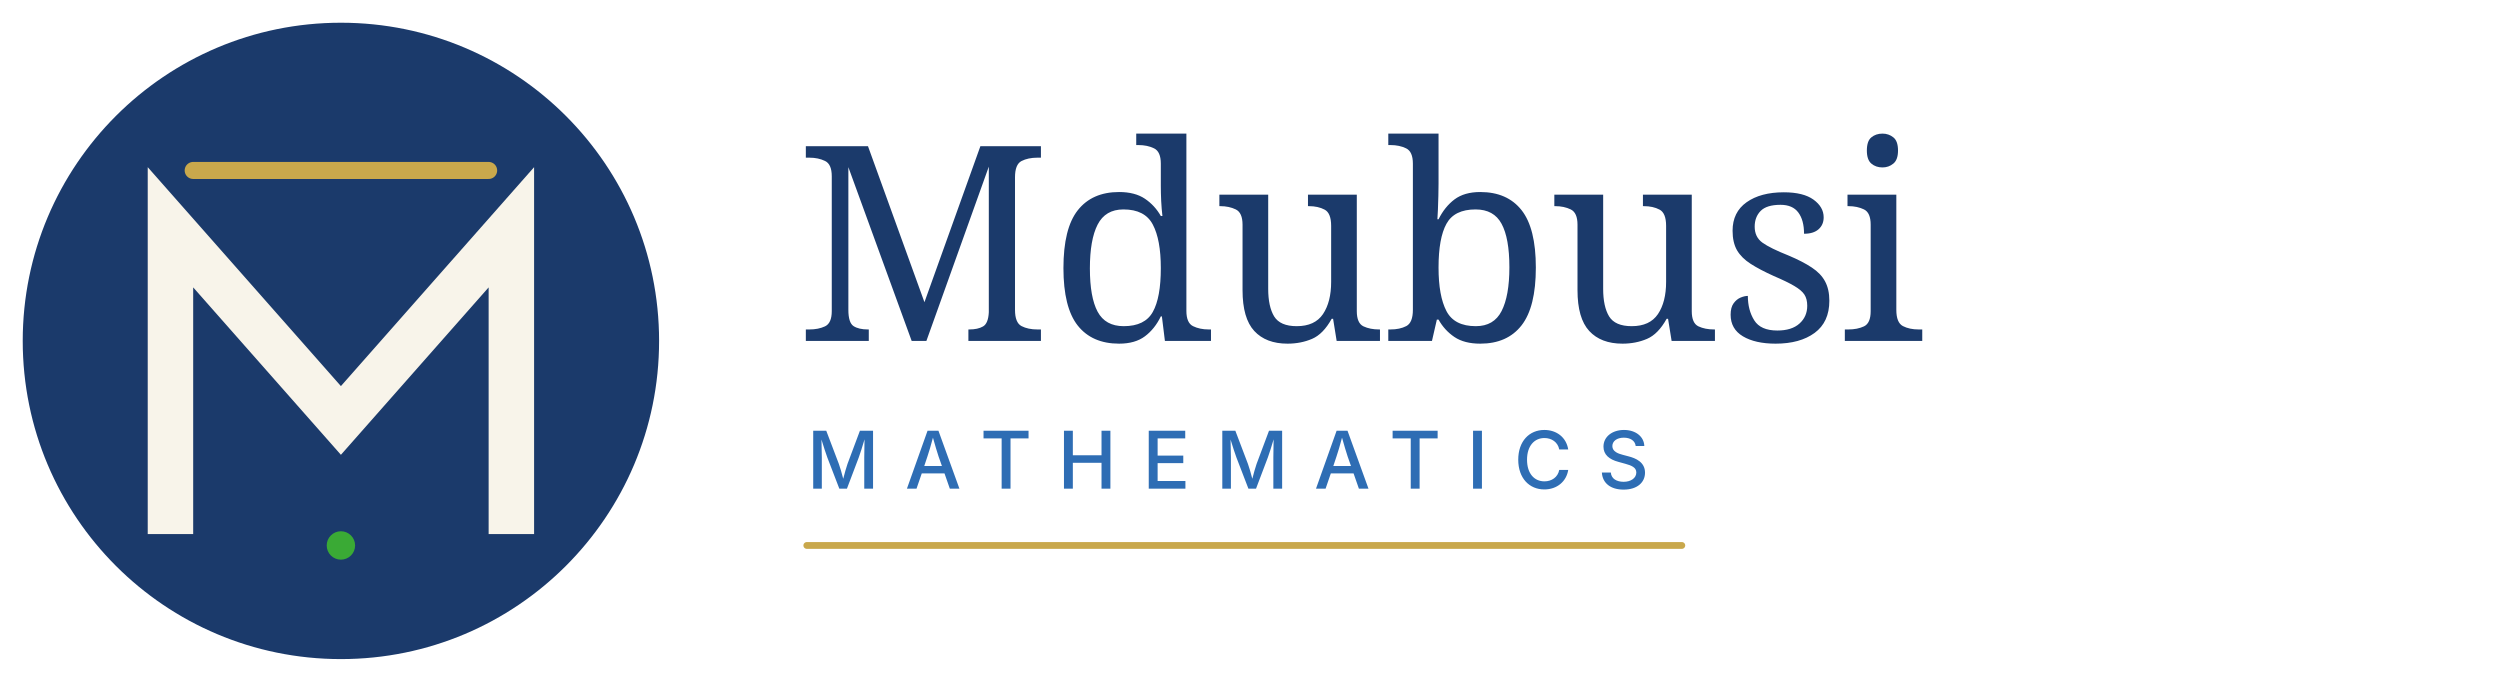
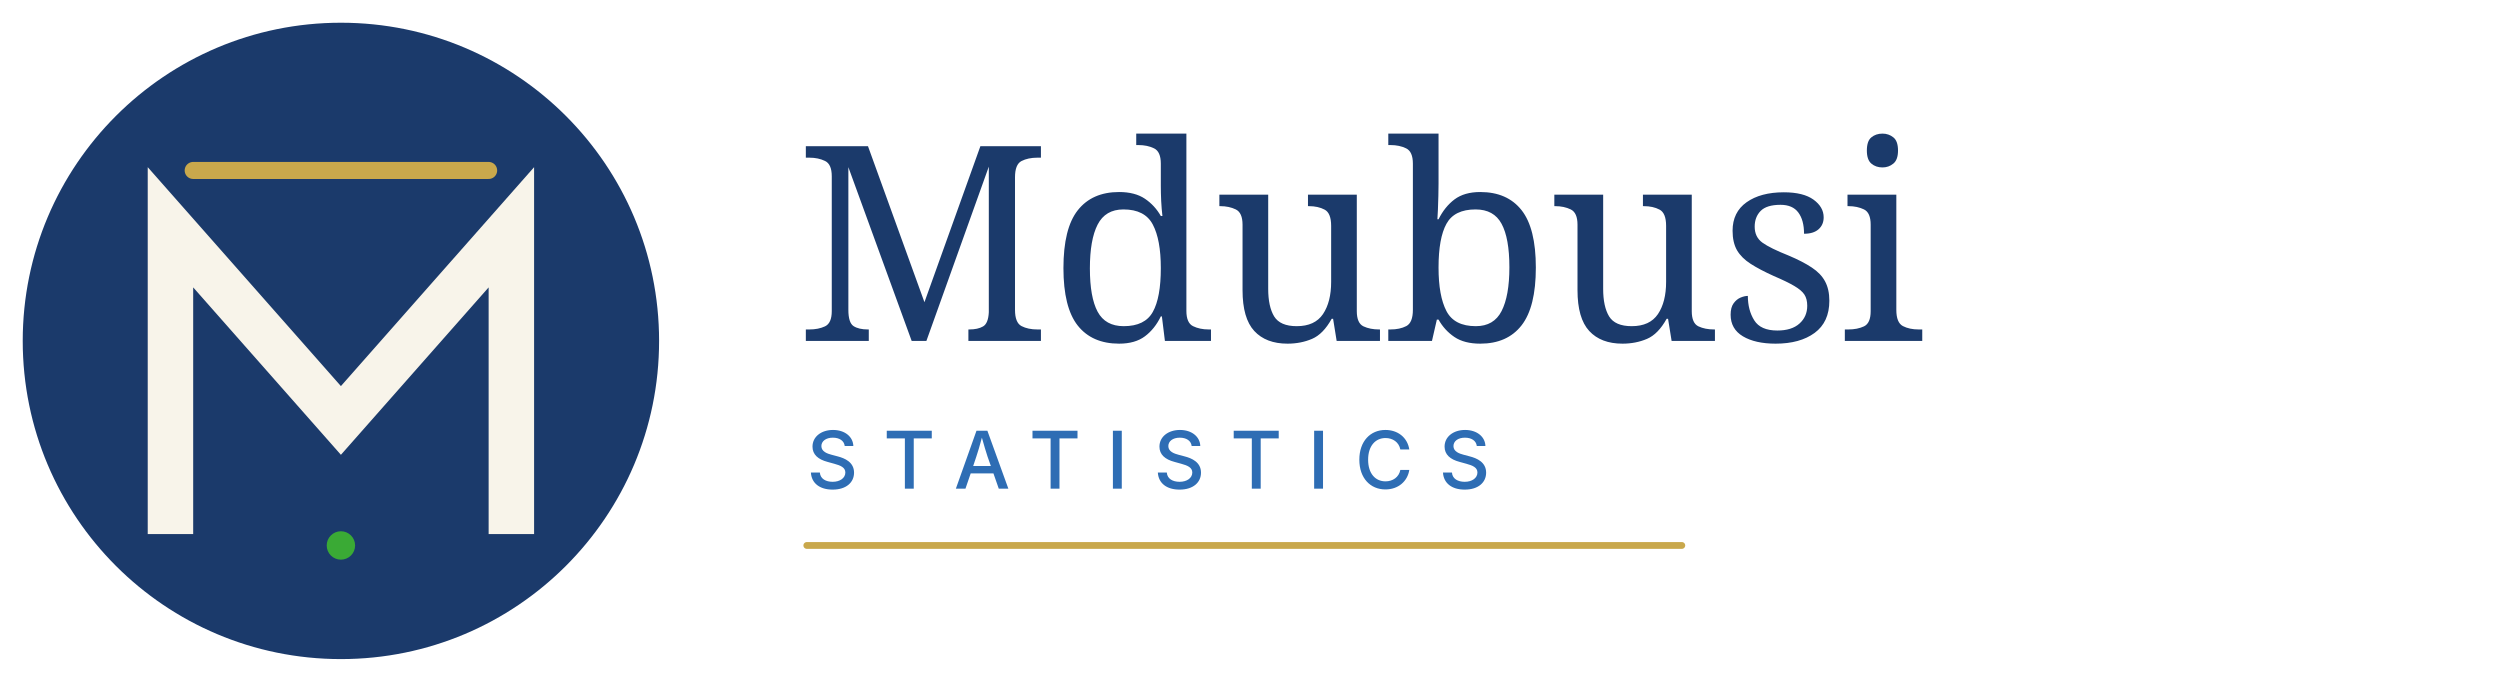
- <svg xmlns="http://www.w3.org/2000/svg" viewBox="0 0 440 120" role="img" aria-label="Mdubusi Mathematics">
+ <svg xmlns="http://www.w3.org/2000/svg" viewBox="0 0 440 120" role="img" aria-label="Mdubusi Statistics">
  <g transform="translate(0,0)">
    <circle cx="60" cy="60" r="56" fill="#1B3A6B" />
    <line x1="34" y1="30" x2="86" y2="30" stroke="#C9A84C" stroke-width="3" stroke-linecap="round" />
    <path d="M 30 90 L 30 40 L 60 74 L 90 40 L 90 90" fill="none" stroke="#F8F4EA" stroke-width="8" stroke-linejoin="miter" stroke-linecap="square" stroke-miterlimit="4" />
    <circle cx="60" cy="96" r="2.5" fill="#3AAA35" />
  </g>
  <g transform="translate(140,0)" fill="#1B3A6B">
    <text x="0" y="60" font-family="'Cormorant Garamond', 'EB Garamond', Georgia, serif" font-size="48" font-weight="500" letter-spacing="-0.5">Mdubusi</text>
-     <text x="2" y="86" font-family="'DM Sans', system-ui, -apple-system, 'Segoe UI', sans-serif" font-size="14" font-weight="500" letter-spacing="4.5" fill="#2E6DB4">MATHEMATICS</text>
+     <text x="2" y="86" font-family="'DM Sans', system-ui, -apple-system, 'Segoe UI', sans-serif" font-size="14" font-weight="500" letter-spacing="4.5" fill="#2E6DB4">STATISTICS</text>
    <line x1="2" y1="96" x2="156" y2="96" stroke="#C9A84C" stroke-width="1.2" stroke-linecap="round" />
  </g>
</svg>
